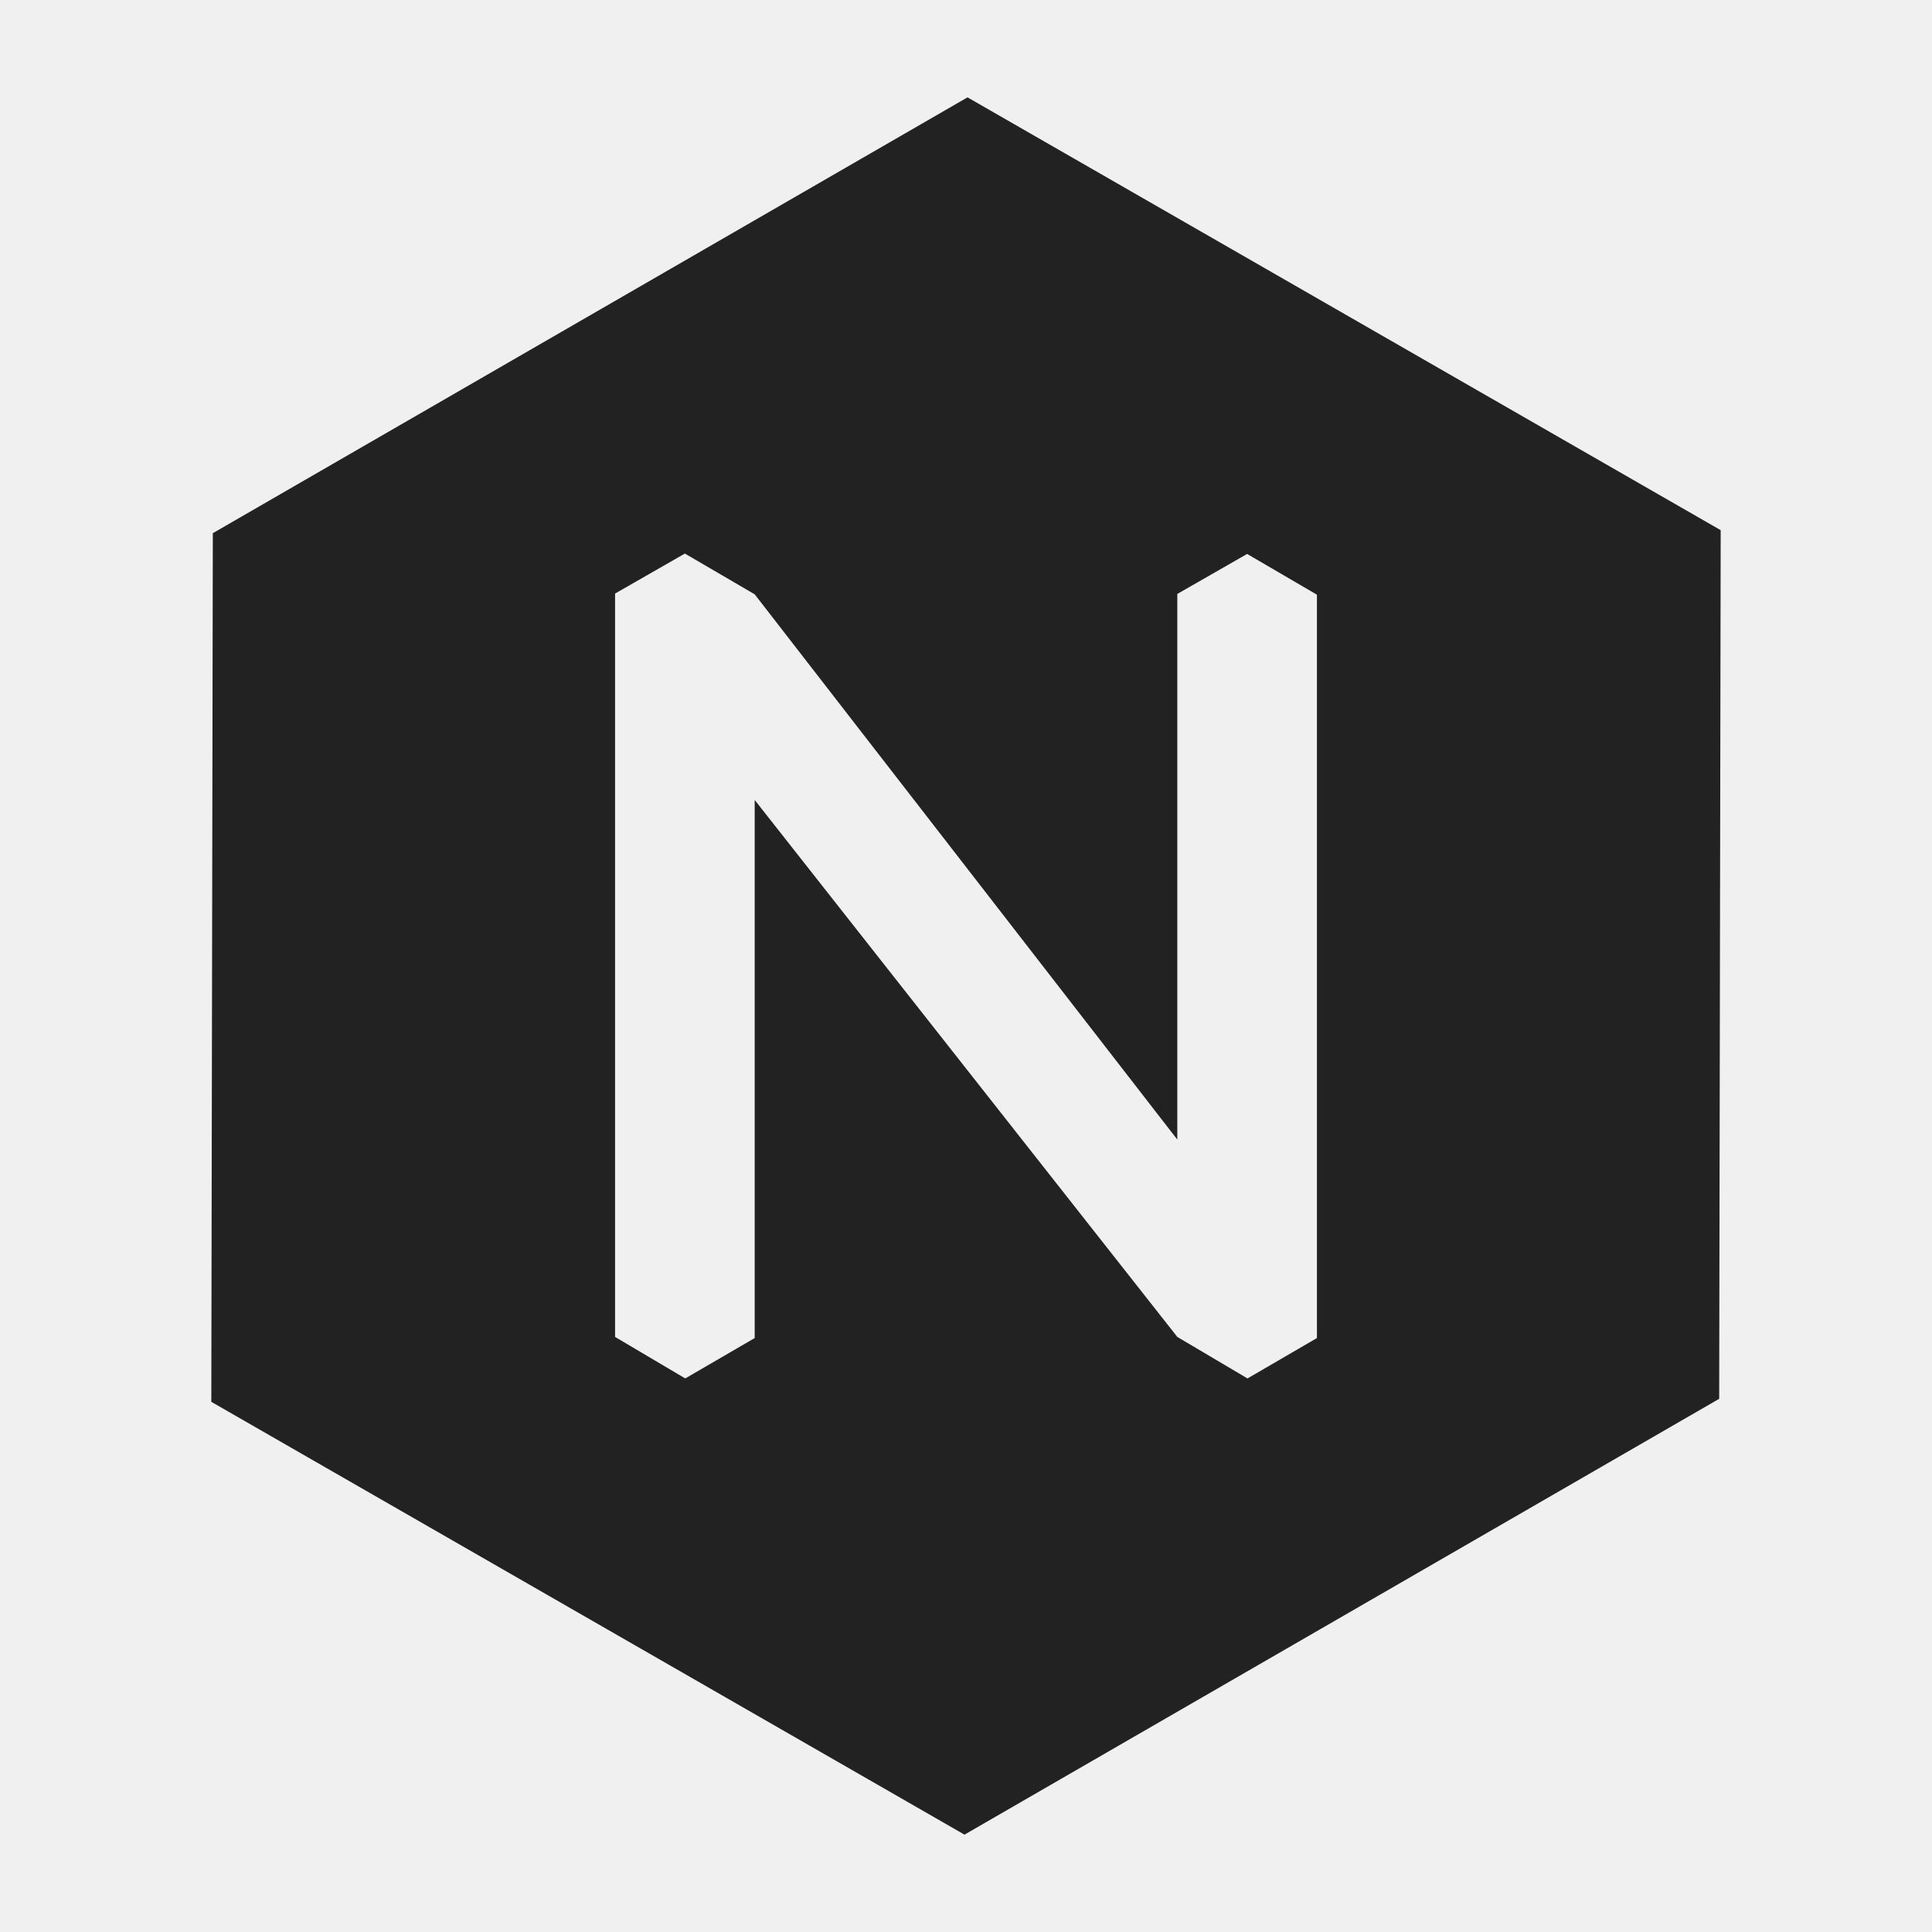
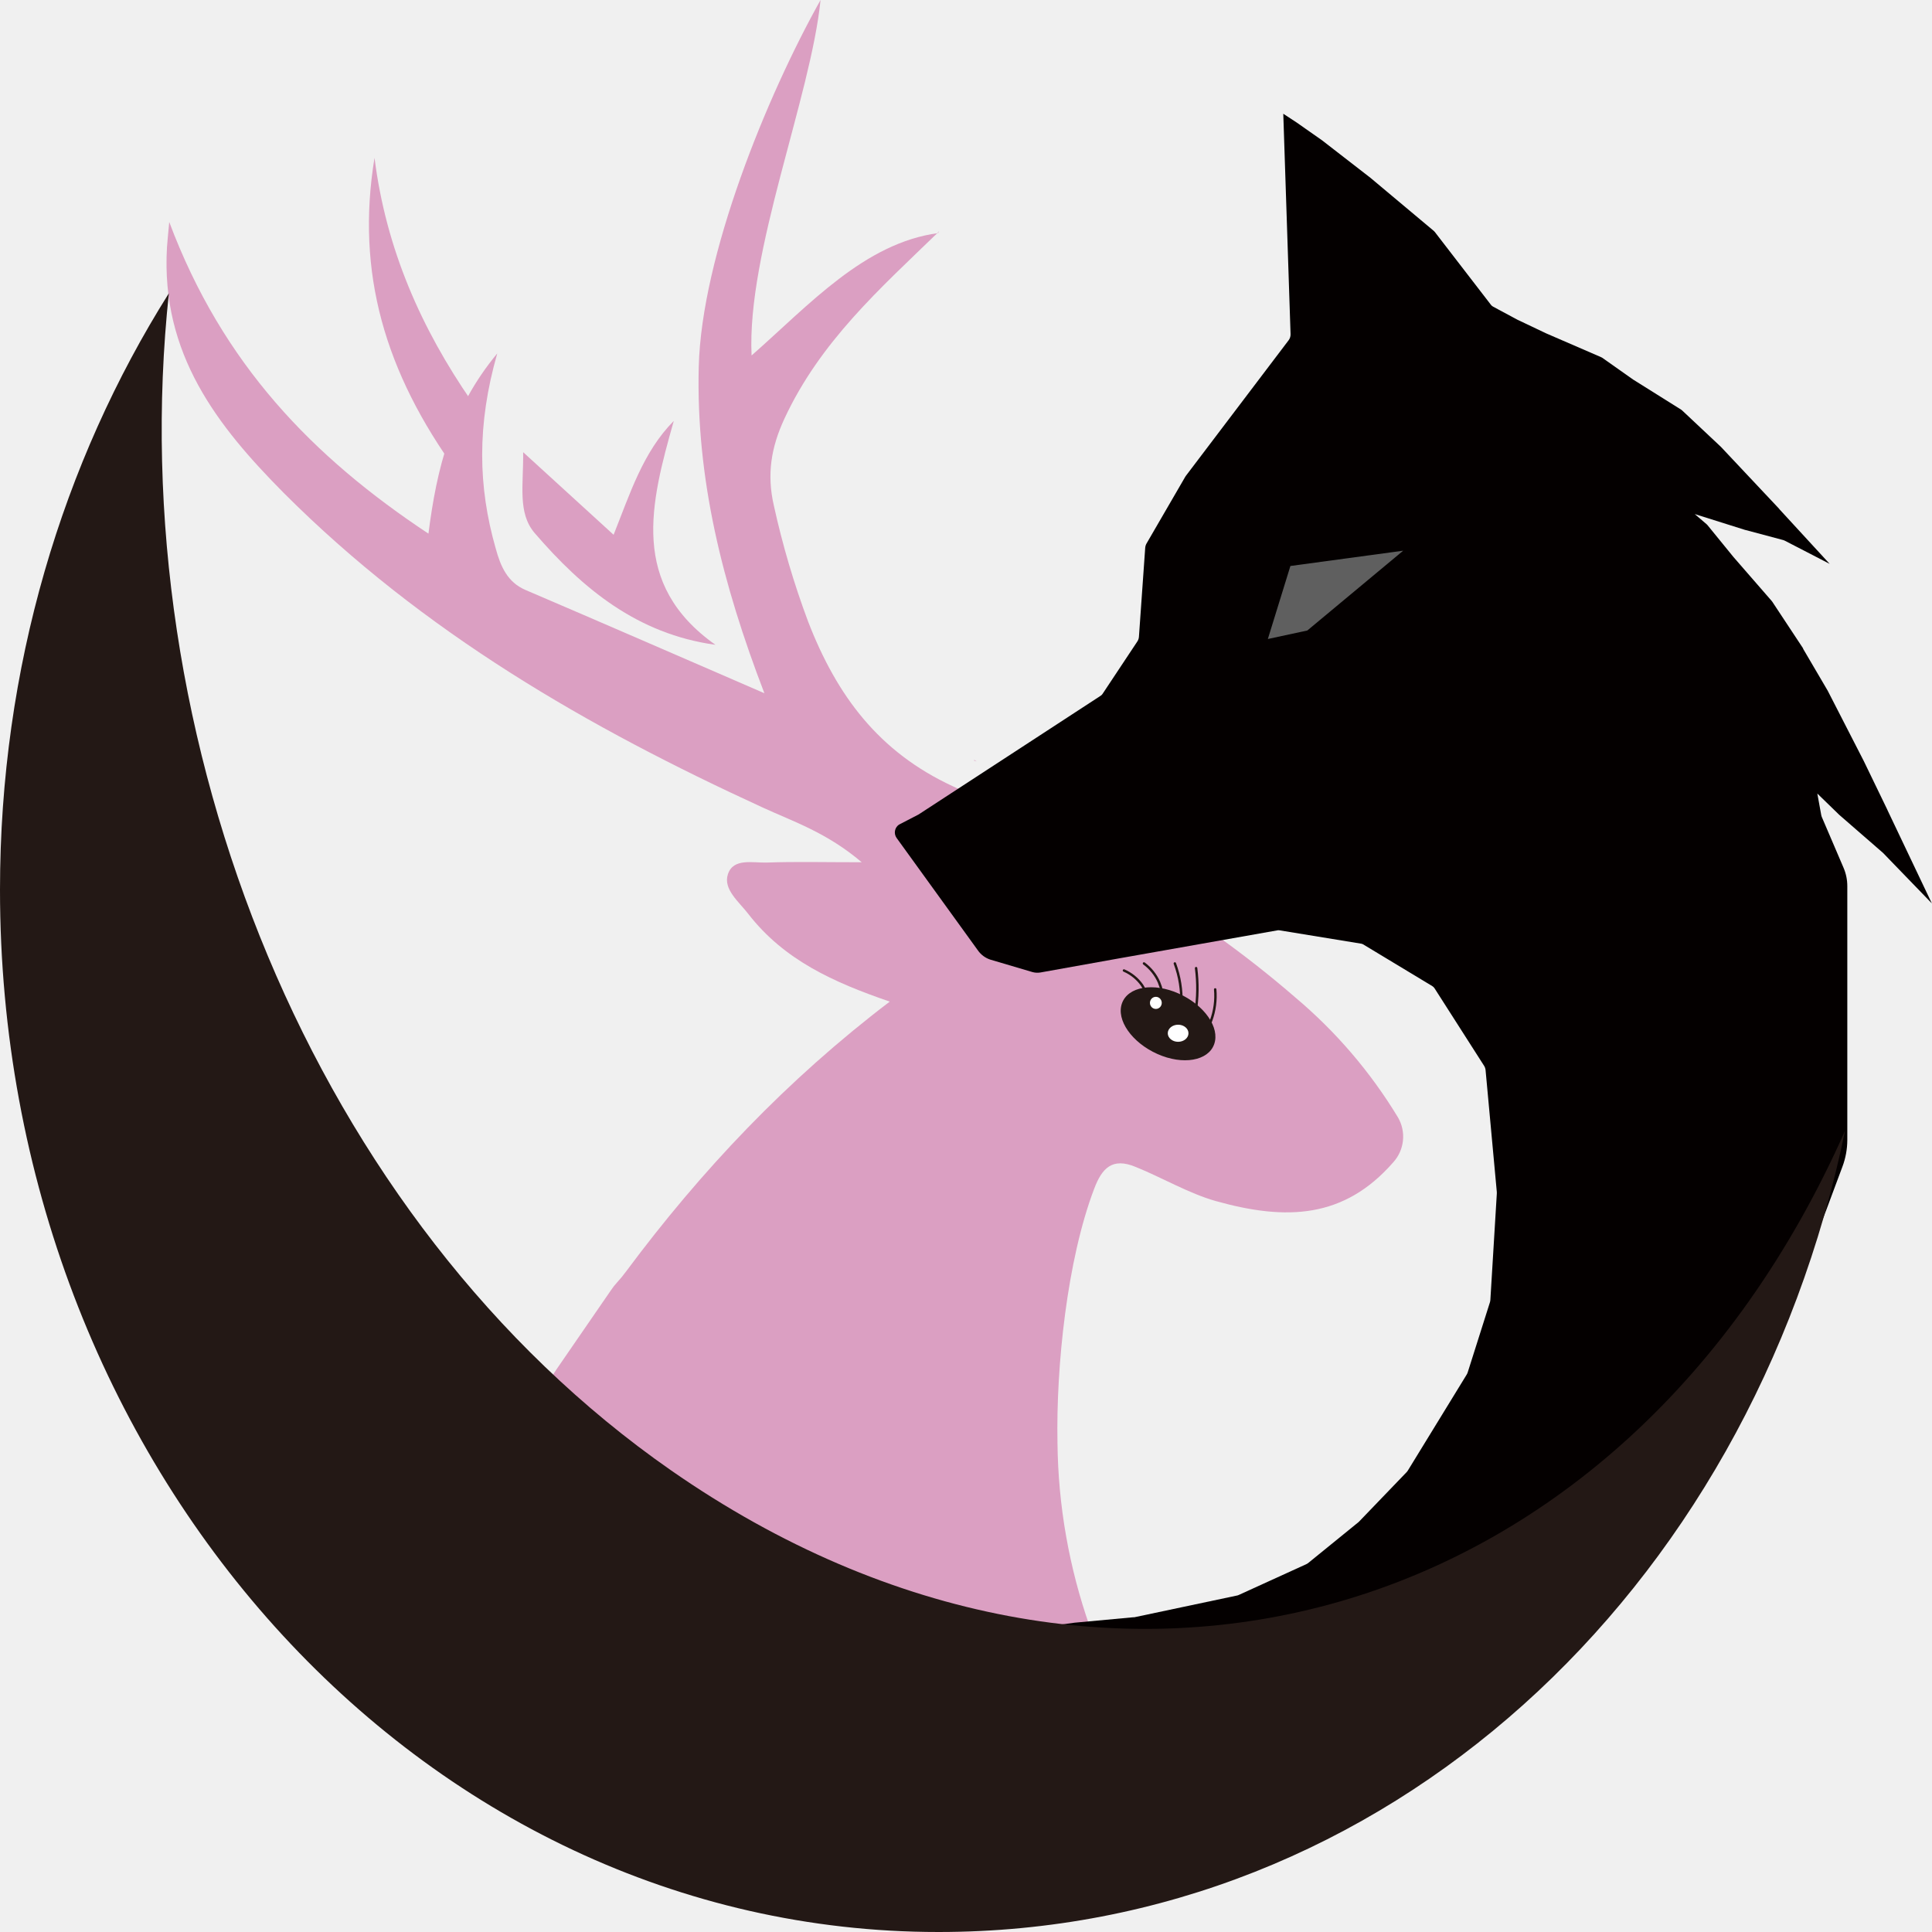
- <svg xmlns="http://www.w3.org/2000/svg" xml:space="preserve" enable-background="new 0 0 512 512" viewBox="0 0 512 512" height="512px" width="512px" y="0px" x="0px" id="NexT" version="1.1">
-   <defs id="defs3388" />
-   <path style="fill:#222222;fill-opacity:1" id="path3384" d="M 256.4,25.8 56.4,141.3 56,371.5 255.6,486.2 455.6,370.7 456,140.5 Z m 92.6,328.8 -18.4,10.7 -18.6,-11 0,0 -112,-142.3 0,142.6 -18.4,10.7 -18.6,-11 0,-197 18.5,-10.6 18.5,10.8 0,0 112,144.5 0,-144.6 18.5,-10.6 18.5,10.8 z" />
+ <svg xmlns="http://www.w3.org/2000/svg" id="图层_1" data-name="图层 1" viewBox="0 0 395.56 395.56">
+   <defs>
+     <style>.cls-1{fill:#db9fc2;}.cls-2{fill:#040000;}.cls-3{fill:#5f5f5f;}.cls-4{fill:#e791bb;}.cls-5{fill:#231815;}.cls-6{fill:none;stroke:#231815;stroke-linecap:round;stroke-miterlimit:10;stroke-width:0.5px;}.cls-7{fill:#fff;}</style>
+   </defs>
+   <path class="cls-1" d="M173.48,254.49a13,13,0,0,1,1.31-1.67,25,25,0,0,0,1.79-2.18c15.41-20.72,32.92-39.23,54-55.27-11.48-3.94-21.65-8.49-29-18-1.88-2.44-5.14-5-4.14-8.07,1.1-3.39,5.13-2.3,8-2.4,5.82-.21,11.66-.06,19.4-.06-7.16-6.08-13.95-8.3-20.37-11.25-35.54-16.32-69.37-35.72-98-64.4C93,77.59,81.3,62.83,82.6,40.89c.06-1,.17-1.9.46-5.14C94,64.93,112.48,83.88,136.13,99.56c1.71-13.38,4.66-25.52,14.09-36.9-4.2,14.65-3.93,27.31-.32,39.92,1,3.69,2.41,6.93,6.1,8.51,15.81,6.76,31.58,13.64,48.91,21.14-8.63-22.47-14-44-13.44-66.78S205.38,10,216.41-9.7c-2,19.86-15.13,51.66-14.12,72.78,11.78-10.35,23.06-23,38.19-25.06l-.07-.08C228.63,49.36,216.34,60.22,209,76.05c-2.71,5.86-3.62,11.37-2.15,17.76a174.49,174.49,0,0,0,7,23.71c5.92,15.32,14.55,26.76,29.6,33.74,24.78,11.5,48.92,24.83,70.19,43.28a99.18,99.18,0,0,1,21,24.55,7.82,7.82,0,0,1-1,9.21c-10.05,11.49-21.85,11.95-36.26,7.92-5.51-1.54-11.15-4.87-16.45-7-4.81-2-6.91.26-8.51,4.5-5.54,14.6-7.8,36.33-7.5,52a117.27,117.27,0,0,0,6.64,37.7c1.75,4.87-.21,5.79-4.28,6.17-42.17,4-79.29-14.07-104.26-43.76l-.06-.07a12.33,12.33,0,0,1-.63-15.07Z" transform="translate(-48.41 9.7)" />
+   <path class="cls-1" d="M186.36,76.48c-4.78,16.9-9.07,33.38,8.53,45.84-16-2.22-27.2-11.49-37-22.87-3.55-4.13-2.28-9.85-2.37-16.57l18.52,16.91C177.41,91.34,180.08,82.81,186.36,76.48Z" transform="translate(-48.41 9.7)" />
+   <path class="cls-1" d="M142,86.93c-14.76-20.35-20.78-40.78-16.91-64.32,2.35,18.7,9.59,35,19.93,49.94C148.38,77.46,142.41,80.4,142,86.93Z" transform="translate(-48.41 9.7)" />
+   <polygon class="cls-1" points="192.07 47.73 192.29 47.29 192 47.65 192.07 47.73" />
+   <path class="cls-1" d="M247.8,146l.58.19-.48-.3Z" transform="translate(-48.41 9.7)" />
+   <path class="cls-2" d="M311.15,13.59l1.49,45.09a2,2,0,0,1-.37,1.25L291.21,87.72l-.12.18-7.95,13.7a2.09,2.09,0,0,0-.26.88l-1.28,18.14a2,2,0,0,1-.32,1l-7.12,10.73a1.27,1.27,0,0,1-.4.4L236.57,157l-.11.07-4,2.07a1.94,1.94,0,0,0-.48,2.72l16.63,23a5,5,0,0,0,2.58,1.92l8.6,2.54a3.7,3.7,0,0,0,1.62.09l16-2.87L310,180.77a1,1,0,0,1,.34,0l16.77,2.74a1.14,1.14,0,0,1,.39.14l14.15,8.54a1.43,1.43,0,0,1,.48.47l10.14,15.86a2,2,0,0,1,.3.9l2.3,24.94a1.82,1.82,0,0,1,0,.33l-1.32,21.74a2.1,2.1,0,0,1-.09.5l-4.56,14.38a2.17,2.17,0,0,1-.19.41l-12.06,19.67a1.89,1.89,0,0,1-.2.27l-9.75,10.14-.12.12-10.4,8.45a1.48,1.48,0,0,1-.27.16L302,316.87l-.22.08-21.13,4.47-.21,0-12,1.11c-.13,0-5.17.72-5.3.67l-2.9,0,1.78,1.3a1.4,1.4,0,0,0,.3.15l14.93,4.75a.8.8,0,0,0,.21,0L291.82,331h.08l10.7.32h.08l12-.56h.14l10.85-1.92.1,0,15.81-4.48.17-.06,10.46-4.89.09-.05,9.32-5.32.1-.07,6.88-4.88.09-.07,7.57-6.49.07-.06,9.29-9.12,7-7.34a1.15,1.15,0,0,0,.14-.17l6.77-9.48,7.19-9.4.08-.13,6.52-10.48,5.47-9.34a2.1,2.1,0,0,0,.13-.26l3.39-8.68,3.32-8.9a15.67,15.67,0,0,0,1-5.44v-52a9.51,9.51,0,0,0-.76-3.74l-4.45-10.39a2,2,0,0,1-.13-.44l-.8-4.39,4.51,4.38.06.05,8.88,7.72,10,10.34-9.07-19.06a1.08,1.08,0,0,0-.08-.19L430,146.11l-7.37-14.37-.05-.09-5-8.52,0-.08-6.31-9.55a1.09,1.09,0,0,0-.13-.17l-7.83-9L398,97.81a1.14,1.14,0,0,0-.19-.19l-2.42-2.07,10.26,3.23,7.92,2.11a1.69,1.69,0,0,1,.28.12l9.17,4.74L412.74,94.57l-.14-.18L400.77,81.81l-.06-.06-7.89-7.41a1.56,1.56,0,0,0-.2-.16L382.76,68l-6.29-4.44a.94.94,0,0,0-.22-.12l-11.31-4.9-5.89-2.8-4.95-2.66a1.33,1.33,0,0,1-.44-.38l-11.48-14.9a1.61,1.61,0,0,0-.22-.23L329,26.71,319.05,19l-5.21-3.65Z" transform="translate(-48.41 9.7)" />
+   <polygon class="cls-3" points="264.2 115.88 287.29 112.75 267.66 129.09 259.58 130.83 264.2 115.88" />
+   <path class="cls-4" d="M-312.38,426.68" transform="translate(-48.41 9.7)" />
+   <path class="cls-5" d="M297,204.09c-1.21,3.42-6.42,4.33-11.63,2s-8.46-6.94-7.25-10.36,6.42-4.34,11.64-2S298.22,200.66,297,204.09Z" transform="translate(-48.41 9.7)" />
+   <path class="cls-6" d="M286.06,199.26a11.44,11.44,0,0,0-.36-7.86,9.51,9.51,0,0,0-3.07-3.84" transform="translate(-48.41 9.7)" />
+   <path class="cls-6" d="M284,199.62a11.35,11.35,0,0,0-1.77-7.62,8.86,8.86,0,0,0-3.7-3" transform="translate(-48.41 9.7)" />
+   <path class="cls-6" d="M289.61,200.34a21.16,21.16,0,0,0,.67-4.44,21.55,21.55,0,0,0-1.33-8.34" transform="translate(-48.41 9.7)" />
+   <path class="cls-6" d="M292.09,202.17a31.42,31.42,0,0,0,1.09-4.57,32,32,0,0,0,.12-9.08" transform="translate(-48.41 9.7)" />
+   <path class="cls-6" d="M294.68,202.42a13.56,13.56,0,0,0,1.69-3.16,14.81,14.81,0,0,0,.84-6.39" transform="translate(-48.41 9.7)" />
+   <ellipse class="cls-7" cx="236.65" cy="205.33" rx="1.21" ry="1.24" />
+   <ellipse class="cls-7" cx="241.21" cy="211.55" rx="2.12" ry="1.75" />
+   <path class="cls-5" d="M426.17,221.81c-19.58,94.77-94.33,164.05-185.61,164.05-106.12,0-192.15-95.54-192.15-213.39C48.41,127,61.2,84.93,83,50.32V50.2c-9.81,91.66,29.54,190.15,102.81,241.15,89.8,62.51,195.25,32.24,240.36-69.54Z" transform="translate(-48.41 9.7)" />
</svg>
